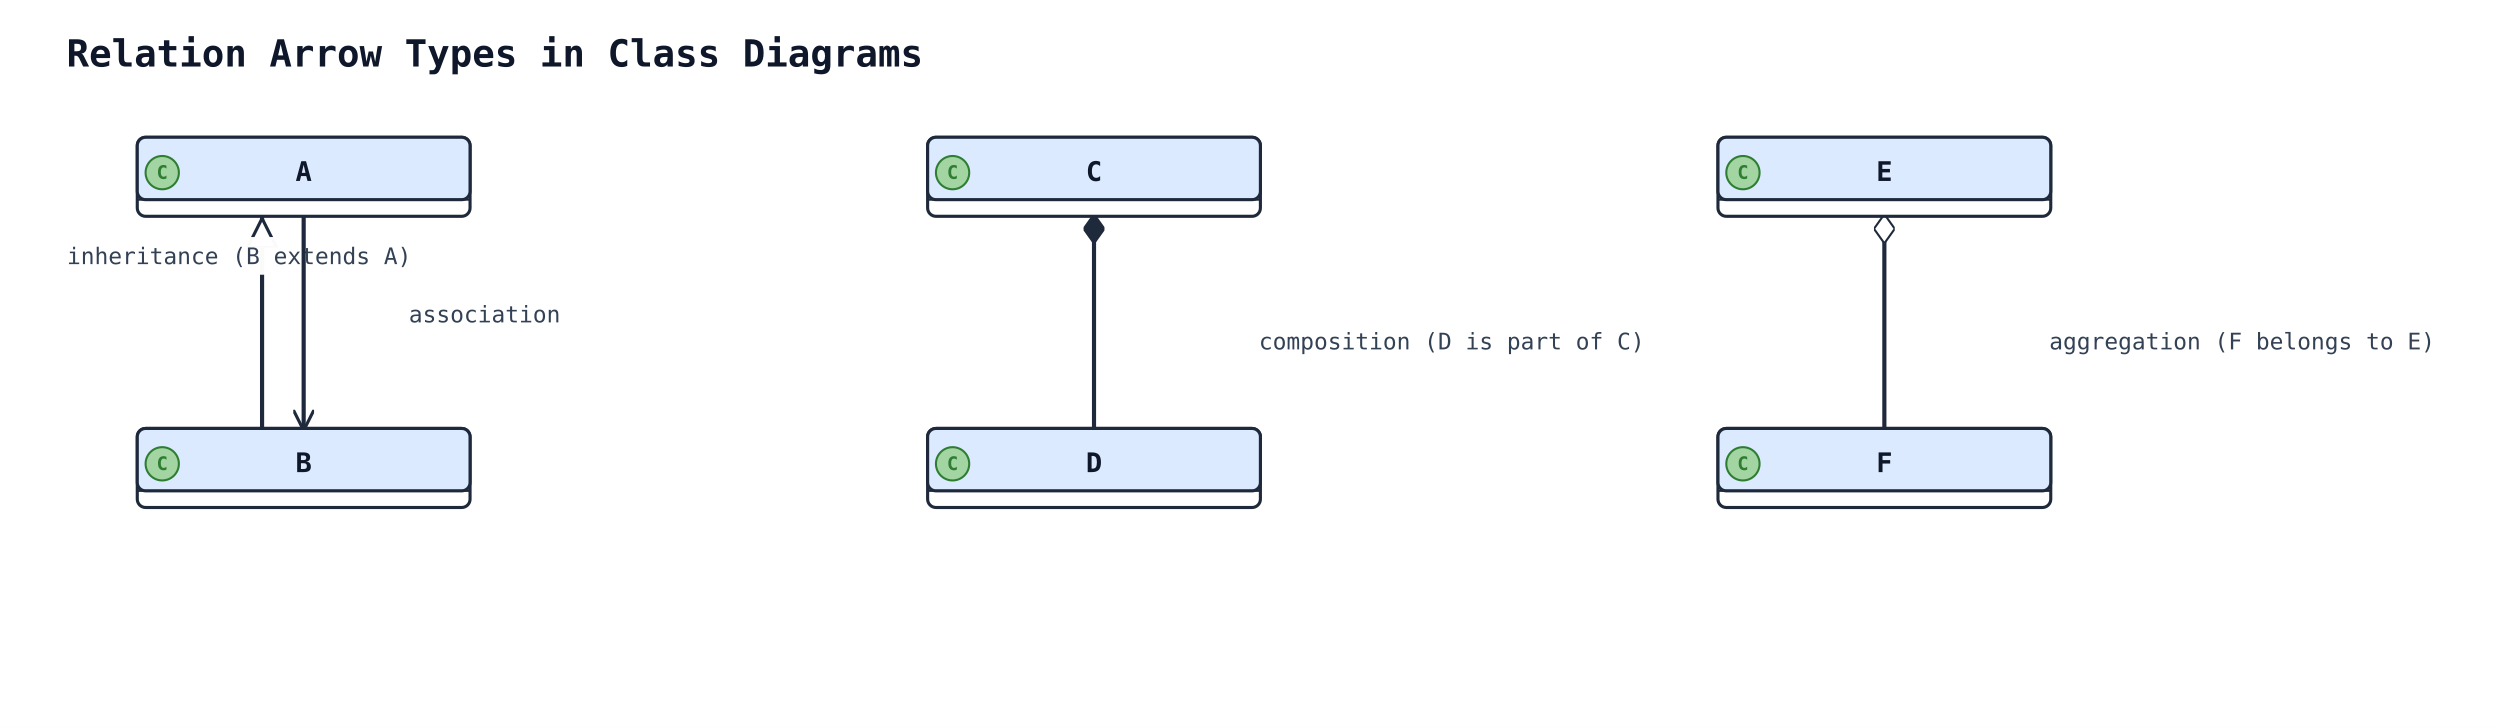
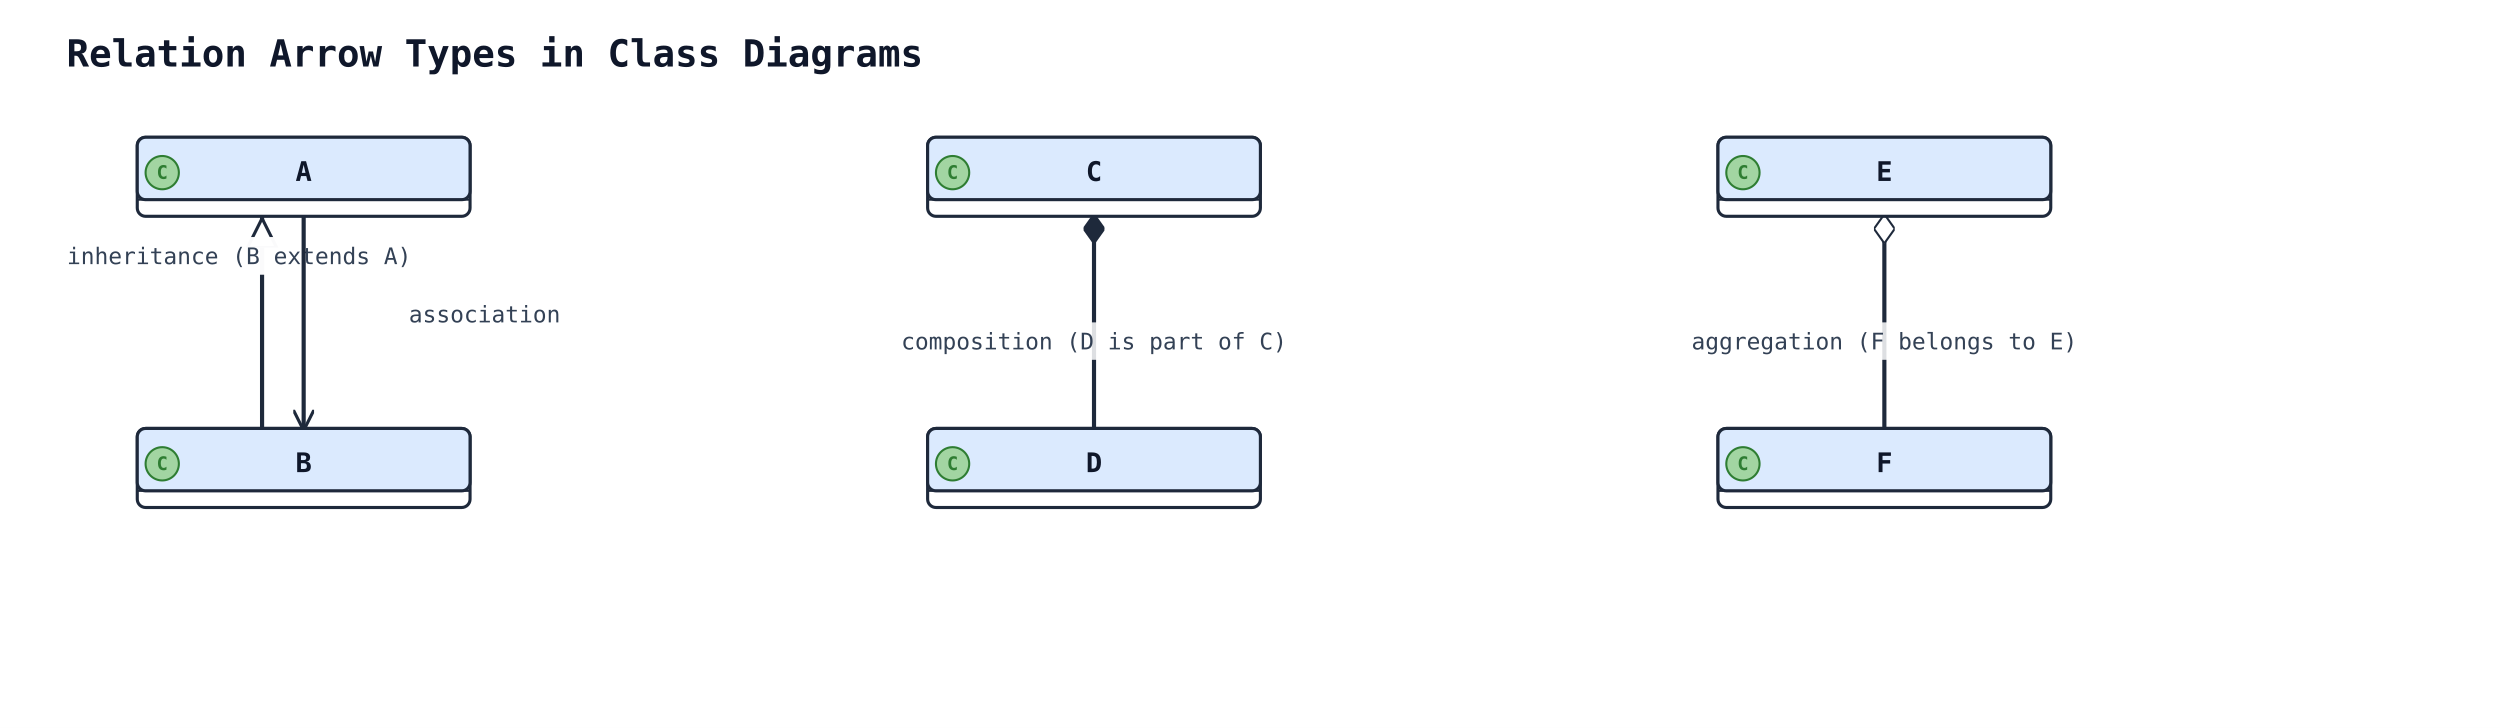
<svg xmlns="http://www.w3.org/2000/svg" width="1202" height="350" viewBox="0 0 1202 350" data-orientation="TopToBottom">
  <rect width="100%" height="100%" fill="#ffffff" />
  <defs>
    <marker id="arrow-open" viewBox="0 0 10 10" refX="9" refY="5" markerWidth="10" markerHeight="10" markerUnits="userSpaceOnUse" orient="auto-start-reverse">
      <path d="M0,0 L10,5 L0,10" fill="none" stroke="#1e293b" stroke-width="1.5" />
    </marker>
    <marker id="arrow-triangle" viewBox="0 0 16 16" refX="15" refY="8" markerWidth="16" markerHeight="16" markerUnits="userSpaceOnUse" orient="auto-start-reverse">
      <polygon points="0,1 14,8 0,15" fill="#ffffff" stroke="#1e293b" stroke-width="1.5" fill-rule="nonzero" />
    </marker>
    <marker id="arrow-diamond-filled" viewBox="0 0 14 10" refX="13" refY="5" markerWidth="14" markerHeight="10" markerUnits="userSpaceOnUse" orient="auto-start-reverse">
      <path d="M0,5 L7,0 L14,5 L7,10 z" fill="#1e293b" stroke="#1e293b" stroke-width="1" />
    </marker>
    <marker id="arrow-diamond-open" viewBox="0 0 14 10" refX="13" refY="5" markerWidth="14" markerHeight="10" markerUnits="userSpaceOnUse" orient="auto-start-reverse">
      <path d="M0,5 L7,0 L14,5 L7,10 z" fill="#ffffff" stroke="#1e293b" stroke-width="1" />
    </marker>
  </defs>
  <defs>
    <marker id="arrow-triangle-filled" viewBox="0 0 12 12" refX="11" refY="6" markerWidth="12" markerHeight="12" markerUnits="userSpaceOnUse" orient="auto-start-reverse">
      <polygon points="0,0 12,6 0,12" fill="#1e293b" stroke="#1e293b" stroke-width="1.5" />
    </marker>
    <marker id="arrow-box-filled" viewBox="0 0 12 12" refX="11" refY="6" markerWidth="12" markerHeight="12" markerUnits="userSpaceOnUse" orient="auto-start-reverse">
      <rect x="2" y="2" width="8" height="8" fill="#1e293b" stroke="#1e293b" stroke-width="1.5" />
    </marker>
    <marker id="arrow-plus" viewBox="0 0 12 12" refX="11" refY="6" markerWidth="12" markerHeight="12" markerUnits="userSpaceOnUse" orient="auto-start-reverse">
      <path d="M6,1 L6,11 M1,6 L11,6" fill="none" stroke="#1e293b" stroke-width="1.8" stroke-linecap="round" />
    </marker>
    <marker id="arrow-cross" viewBox="0 0 12 12" refX="11" refY="6" markerWidth="12" markerHeight="12" markerUnits="userSpaceOnUse" orient="auto-start-reverse">
      <path d="M2,2 L10,10 M10,2 L2,10" fill="none" stroke="#1e293b" stroke-width="1.8" stroke-linecap="round" />
    </marker>
    <marker id="arrow-bracket-open" viewBox="0 0 12 14" refX="11" refY="7" markerWidth="12" markerHeight="14" markerUnits="userSpaceOnUse" orient="auto-start-reverse">
      <path d="M10,1 L4,1 L4,13 L10,13" fill="none" stroke="#1e293b" stroke-width="1.8" stroke-linecap="round" stroke-linejoin="round" />
    </marker>
    <marker id="arrow-circle-open" viewBox="0 0 12 12" refX="11" refY="6" markerWidth="12" markerHeight="12" markerUnits="userSpaceOnUse" orient="auto-start-reverse">
      <circle cx="6" cy="6" r="4" fill="#ffffff" stroke="#1e293b" stroke-width="1.5" />
    </marker>
    <marker id="arrow-circle-filled" viewBox="0 0 12 12" refX="11" refY="6" markerWidth="12" markerHeight="12" markerUnits="userSpaceOnUse" orient="auto-start-reverse">
      <circle cx="6" cy="6" r="4" fill="#1e293b" stroke="#1e293b" stroke-width="1.5" />
    </marker>
    <marker id="arrow-double-open" viewBox="0 0 16 12" refX="15" refY="6" markerWidth="16" markerHeight="12" markerUnits="userSpaceOnUse" orient="auto-start-reverse">
      <path d="M0,1 L8,6 L0,11 M7,1 L15,6 L7,11" fill="none" stroke="#1e293b" stroke-width="1.5" stroke-linejoin="round" />
    </marker>
  </defs>
  <text x="32" y="32" font-family="monospace" font-size="18" font-weight="600" fill="#0f172a">Relation Arrow Types in Class Diagrams</text>
  <polyline class="uml-relation" data-uml-from="A" data-uml-to="B" data-uml-arrow="&lt;|--" points="126,104 126,119 126,119 126,206" fill="none" stroke="#1e293b" stroke-width="2" marker-start="url(#arrow-triangle)" />
  <rect class="uml-edge-label-bg" data-uml-label-role="edge-background" x="26" y="114" width="178" height="18" fill="white" opacity="0.85" />
  <rect class="uml-edge-label-bg" data-uml-label-role="edge-background" x="26" y="114" width="178" height="18" fill="white" opacity="0.85" />
  <text class="uml-edge-label" data-uml-label-role="edge" x="115" y="127" text-anchor="middle" font-family="monospace" font-size="11" fill="#334155">inheritance (B extends A)</text>
  <polyline class="uml-relation" data-uml-from="C" data-uml-to="D" data-uml-arrow="*--" points="526,104 526,155 526,206" fill="none" stroke="#1e293b" stroke-width="2" marker-start="url(#arrow-diamond-filled)" />
-   <text class="uml-edge-label" data-uml-label-role="edge" x="698" y="168" text-anchor="middle" font-family="monospace" font-size="11" fill="#334155">composition (D is part of C)</text>
+   <rect class="uml-edge-label-bg" data-uml-label-role="edge-background" x="426" y="155" width="200" height="18" fill="white" opacity="0.85" />
+   <text class="uml-edge-label" data-uml-label-role="edge" x="526" y="168" text-anchor="middle" font-family="monospace" font-size="11" fill="#334155">composition (D is part of C)</text>
  <polyline class="uml-relation" data-uml-from="E" data-uml-to="F" data-uml-arrow="o--" points="906,104 906,155 906,206" fill="none" stroke="#1e293b" stroke-width="2" marker-start="url(#arrow-diamond-open)" />
-   <text class="uml-edge-label" data-uml-label-role="edge" x="1078" y="168" text-anchor="middle" font-family="monospace" font-size="11" fill="#334155">aggregation (F belongs to E)</text>
+   <rect class="uml-edge-label-bg" data-uml-label-role="edge-background" x="806" y="155" width="200" height="18" fill="white" opacity="0.85" />
+   <text class="uml-edge-label" data-uml-label-role="edge" x="906" y="168" text-anchor="middle" font-family="monospace" font-size="11" fill="#334155">aggregation (F belongs to E)</text>
  <polyline class="uml-relation" data-uml-from="A" data-uml-to="B" data-uml-arrow="--&gt;" points="146,104 146,143 146,143 146,206" fill="none" stroke="#1e293b" stroke-width="2" marker-end="url(#arrow-open)" />
  <text class="uml-edge-label" data-uml-label-role="edge" x="233" y="155" text-anchor="middle" font-family="monospace" font-size="11" fill="#334155">association</text>
  <rect class="uml-node uml-class" data-uml-id="A" x="66" y="66" width="160" height="38" rx="4" ry="4" fill="#ffffff" stroke="#1e293b" stroke-width="1.5" />
  <rect x="66" y="66" width="160" height="30" rx="4" ry="4" fill="#dbeafe" stroke="#1e293b" stroke-width="1.5" />
  <line x1="66" y1="96" x2="226" y2="96" stroke="#1e293b" stroke-width="1" />
  <circle class="uml-class-badge" cx="78" cy="83" r="8" fill="#A2D5A2" stroke="#2E7D32" stroke-width="1" />
  <text class="uml-class-badge-letter" x="78" y="86" text-anchor="middle" font-family="monospace" font-size="9" font-weight="700" fill="#2E7D32">C</text>
  <text x="146" y="87" text-anchor="middle" font-family="monospace" font-size="13" font-weight="600" fill="#0f172a">A</text>
  <rect class="uml-node uml-class" data-uml-id="B" x="66" y="206" width="160" height="38" rx="4" ry="4" fill="#ffffff" stroke="#1e293b" stroke-width="1.5" />
  <rect x="66" y="206" width="160" height="30" rx="4" ry="4" fill="#dbeafe" stroke="#1e293b" stroke-width="1.5" />
  <line x1="66" y1="236" x2="226" y2="236" stroke="#1e293b" stroke-width="1" />
  <circle class="uml-class-badge" cx="78" cy="223" r="8" fill="#A2D5A2" stroke="#2E7D32" stroke-width="1" />
  <text class="uml-class-badge-letter" x="78" y="226" text-anchor="middle" font-family="monospace" font-size="9" font-weight="700" fill="#2E7D32">C</text>
  <text x="146" y="227" text-anchor="middle" font-family="monospace" font-size="13" font-weight="600" fill="#0f172a">B</text>
  <rect class="uml-node uml-class" data-uml-id="C" x="446" y="66" width="160" height="38" rx="4" ry="4" fill="#ffffff" stroke="#1e293b" stroke-width="1.5" />
  <rect x="446" y="66" width="160" height="30" rx="4" ry="4" fill="#dbeafe" stroke="#1e293b" stroke-width="1.5" />
  <line x1="446" y1="96" x2="606" y2="96" stroke="#1e293b" stroke-width="1" />
  <circle class="uml-class-badge" cx="458" cy="83" r="8" fill="#A2D5A2" stroke="#2E7D32" stroke-width="1" />
  <text class="uml-class-badge-letter" x="458" y="86" text-anchor="middle" font-family="monospace" font-size="9" font-weight="700" fill="#2E7D32">C</text>
  <text x="526" y="87" text-anchor="middle" font-family="monospace" font-size="13" font-weight="600" fill="#0f172a">C</text>
  <rect class="uml-node uml-class" data-uml-id="D" x="446" y="206" width="160" height="38" rx="4" ry="4" fill="#ffffff" stroke="#1e293b" stroke-width="1.5" />
  <rect x="446" y="206" width="160" height="30" rx="4" ry="4" fill="#dbeafe" stroke="#1e293b" stroke-width="1.5" />
  <line x1="446" y1="236" x2="606" y2="236" stroke="#1e293b" stroke-width="1" />
  <circle class="uml-class-badge" cx="458" cy="223" r="8" fill="#A2D5A2" stroke="#2E7D32" stroke-width="1" />
  <text class="uml-class-badge-letter" x="458" y="226" text-anchor="middle" font-family="monospace" font-size="9" font-weight="700" fill="#2E7D32">C</text>
  <text x="526" y="227" text-anchor="middle" font-family="monospace" font-size="13" font-weight="600" fill="#0f172a">D</text>
  <rect class="uml-node uml-class" data-uml-id="E" x="826" y="66" width="160" height="38" rx="4" ry="4" fill="#ffffff" stroke="#1e293b" stroke-width="1.5" />
  <rect x="826" y="66" width="160" height="30" rx="4" ry="4" fill="#dbeafe" stroke="#1e293b" stroke-width="1.5" />
  <line x1="826" y1="96" x2="986" y2="96" stroke="#1e293b" stroke-width="1" />
  <circle class="uml-class-badge" cx="838" cy="83" r="8" fill="#A2D5A2" stroke="#2E7D32" stroke-width="1" />
  <text class="uml-class-badge-letter" x="838" y="86" text-anchor="middle" font-family="monospace" font-size="9" font-weight="700" fill="#2E7D32">C</text>
  <text x="906" y="87" text-anchor="middle" font-family="monospace" font-size="13" font-weight="600" fill="#0f172a">E</text>
  <rect class="uml-node uml-class" data-uml-id="F" x="826" y="206" width="160" height="38" rx="4" ry="4" fill="#ffffff" stroke="#1e293b" stroke-width="1.5" />
  <rect x="826" y="206" width="160" height="30" rx="4" ry="4" fill="#dbeafe" stroke="#1e293b" stroke-width="1.5" />
  <line x1="826" y1="236" x2="986" y2="236" stroke="#1e293b" stroke-width="1" />
  <circle class="uml-class-badge" cx="838" cy="223" r="8" fill="#A2D5A2" stroke="#2E7D32" stroke-width="1" />
  <text class="uml-class-badge-letter" x="838" y="226" text-anchor="middle" font-family="monospace" font-size="9" font-weight="700" fill="#2E7D32">C</text>
  <text x="906" y="227" text-anchor="middle" font-family="monospace" font-size="13" font-weight="600" fill="#0f172a">F</text>
</svg>
